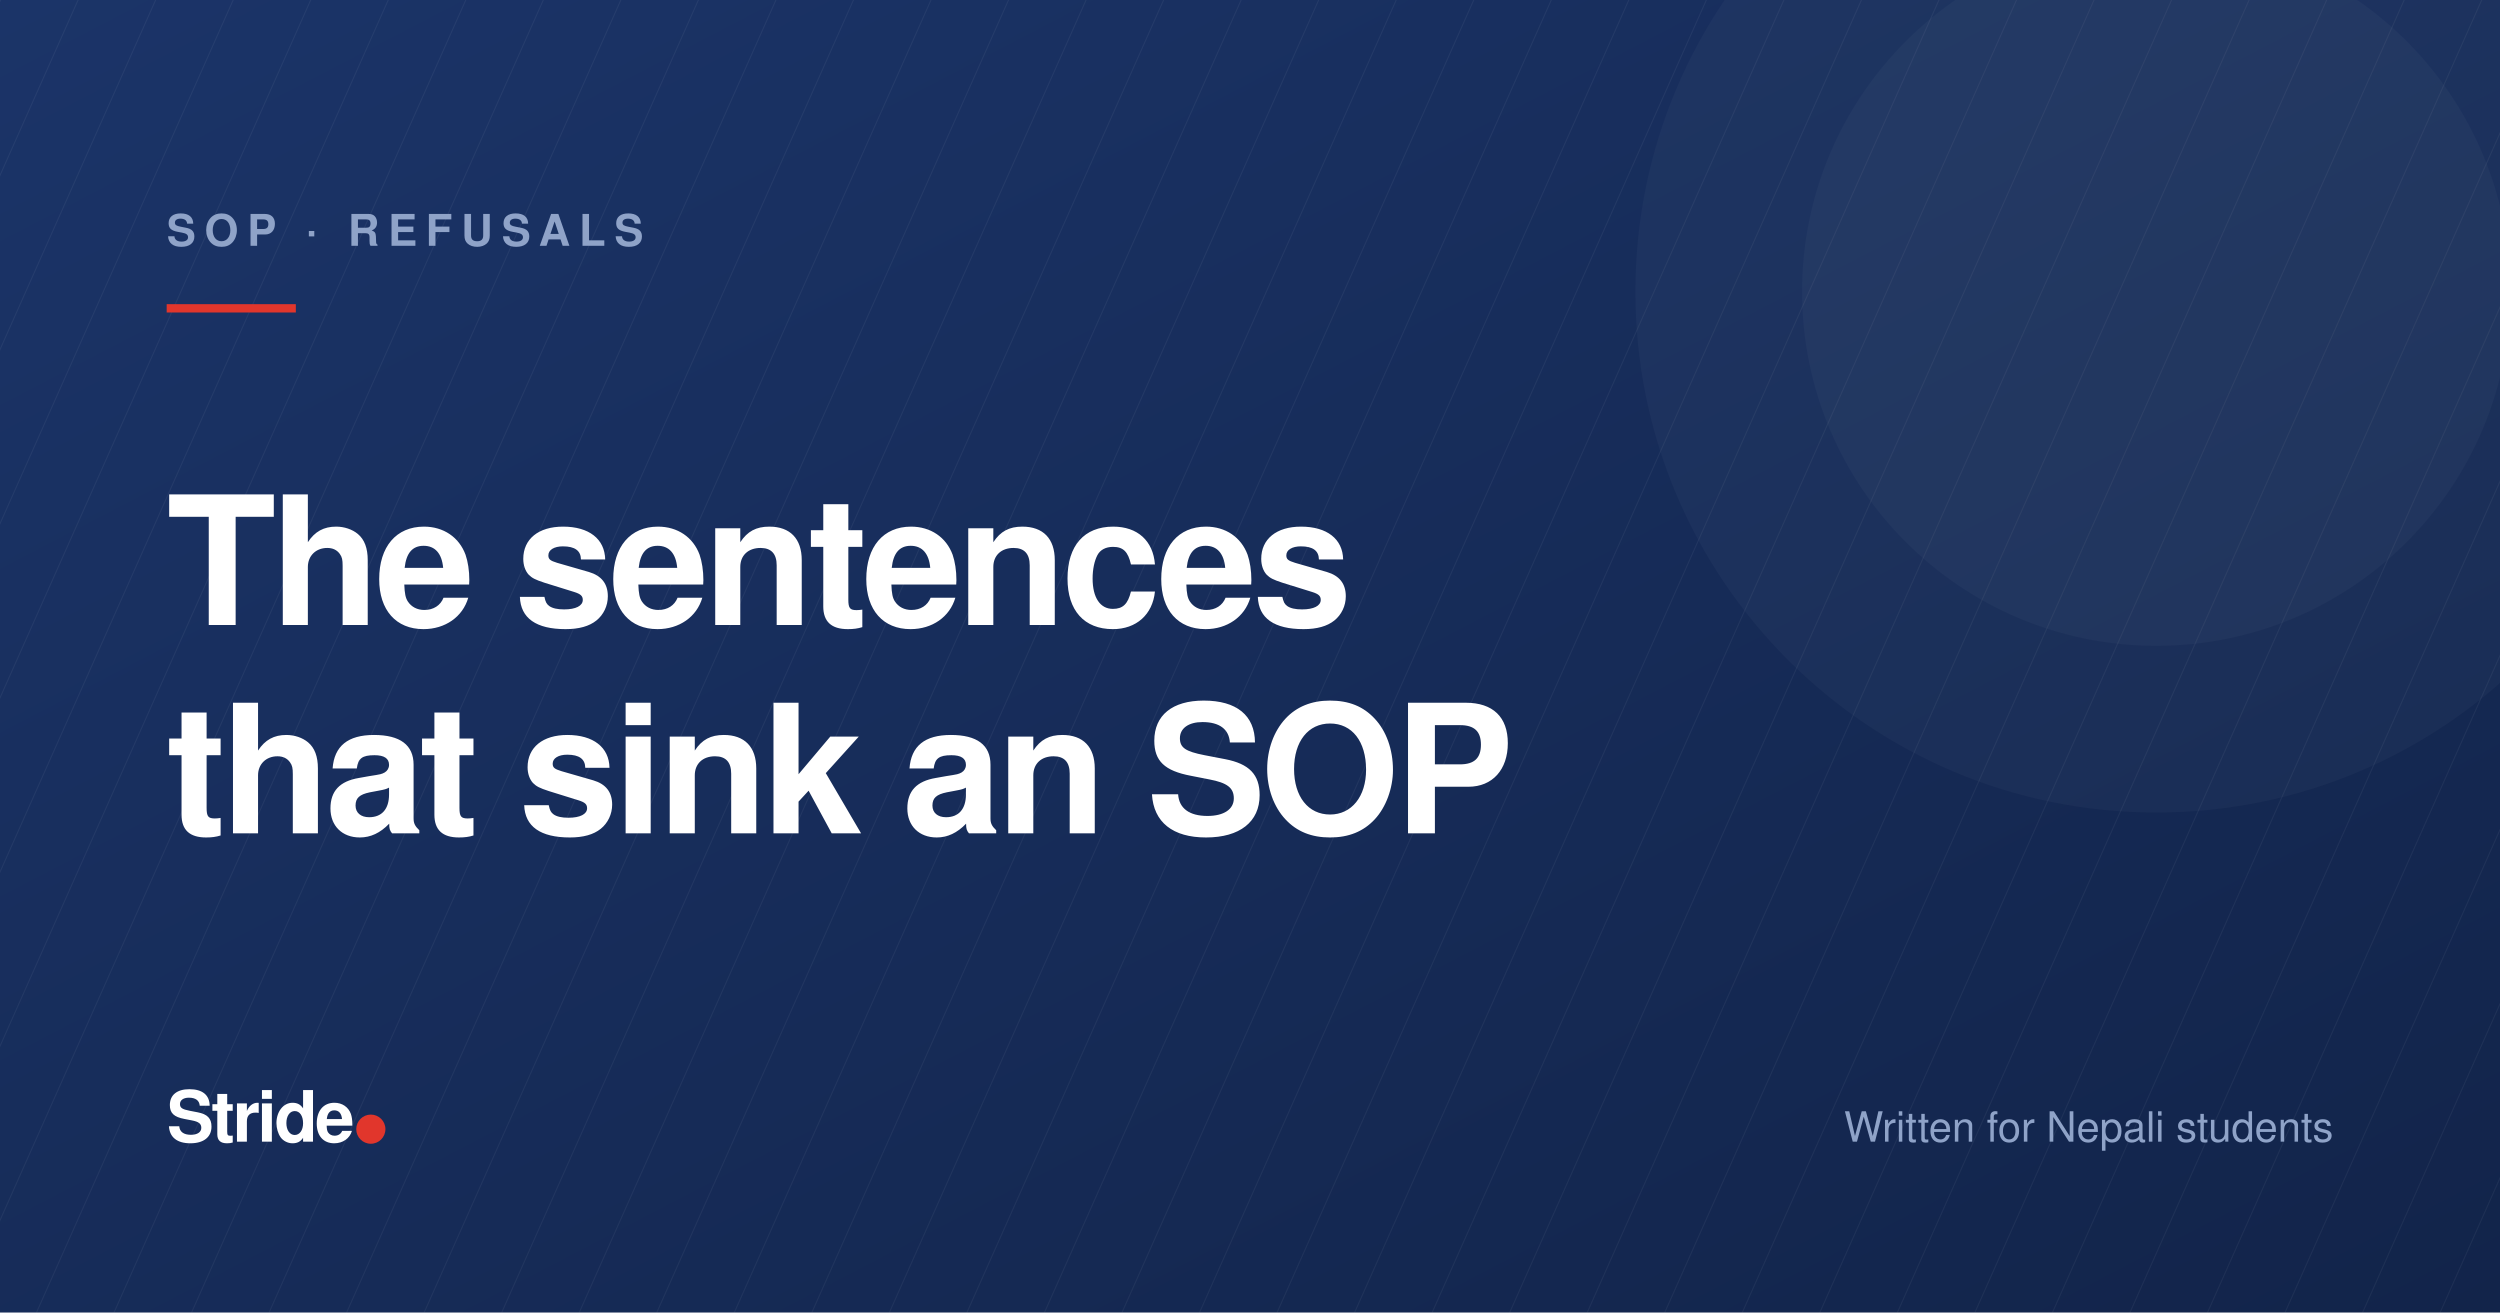
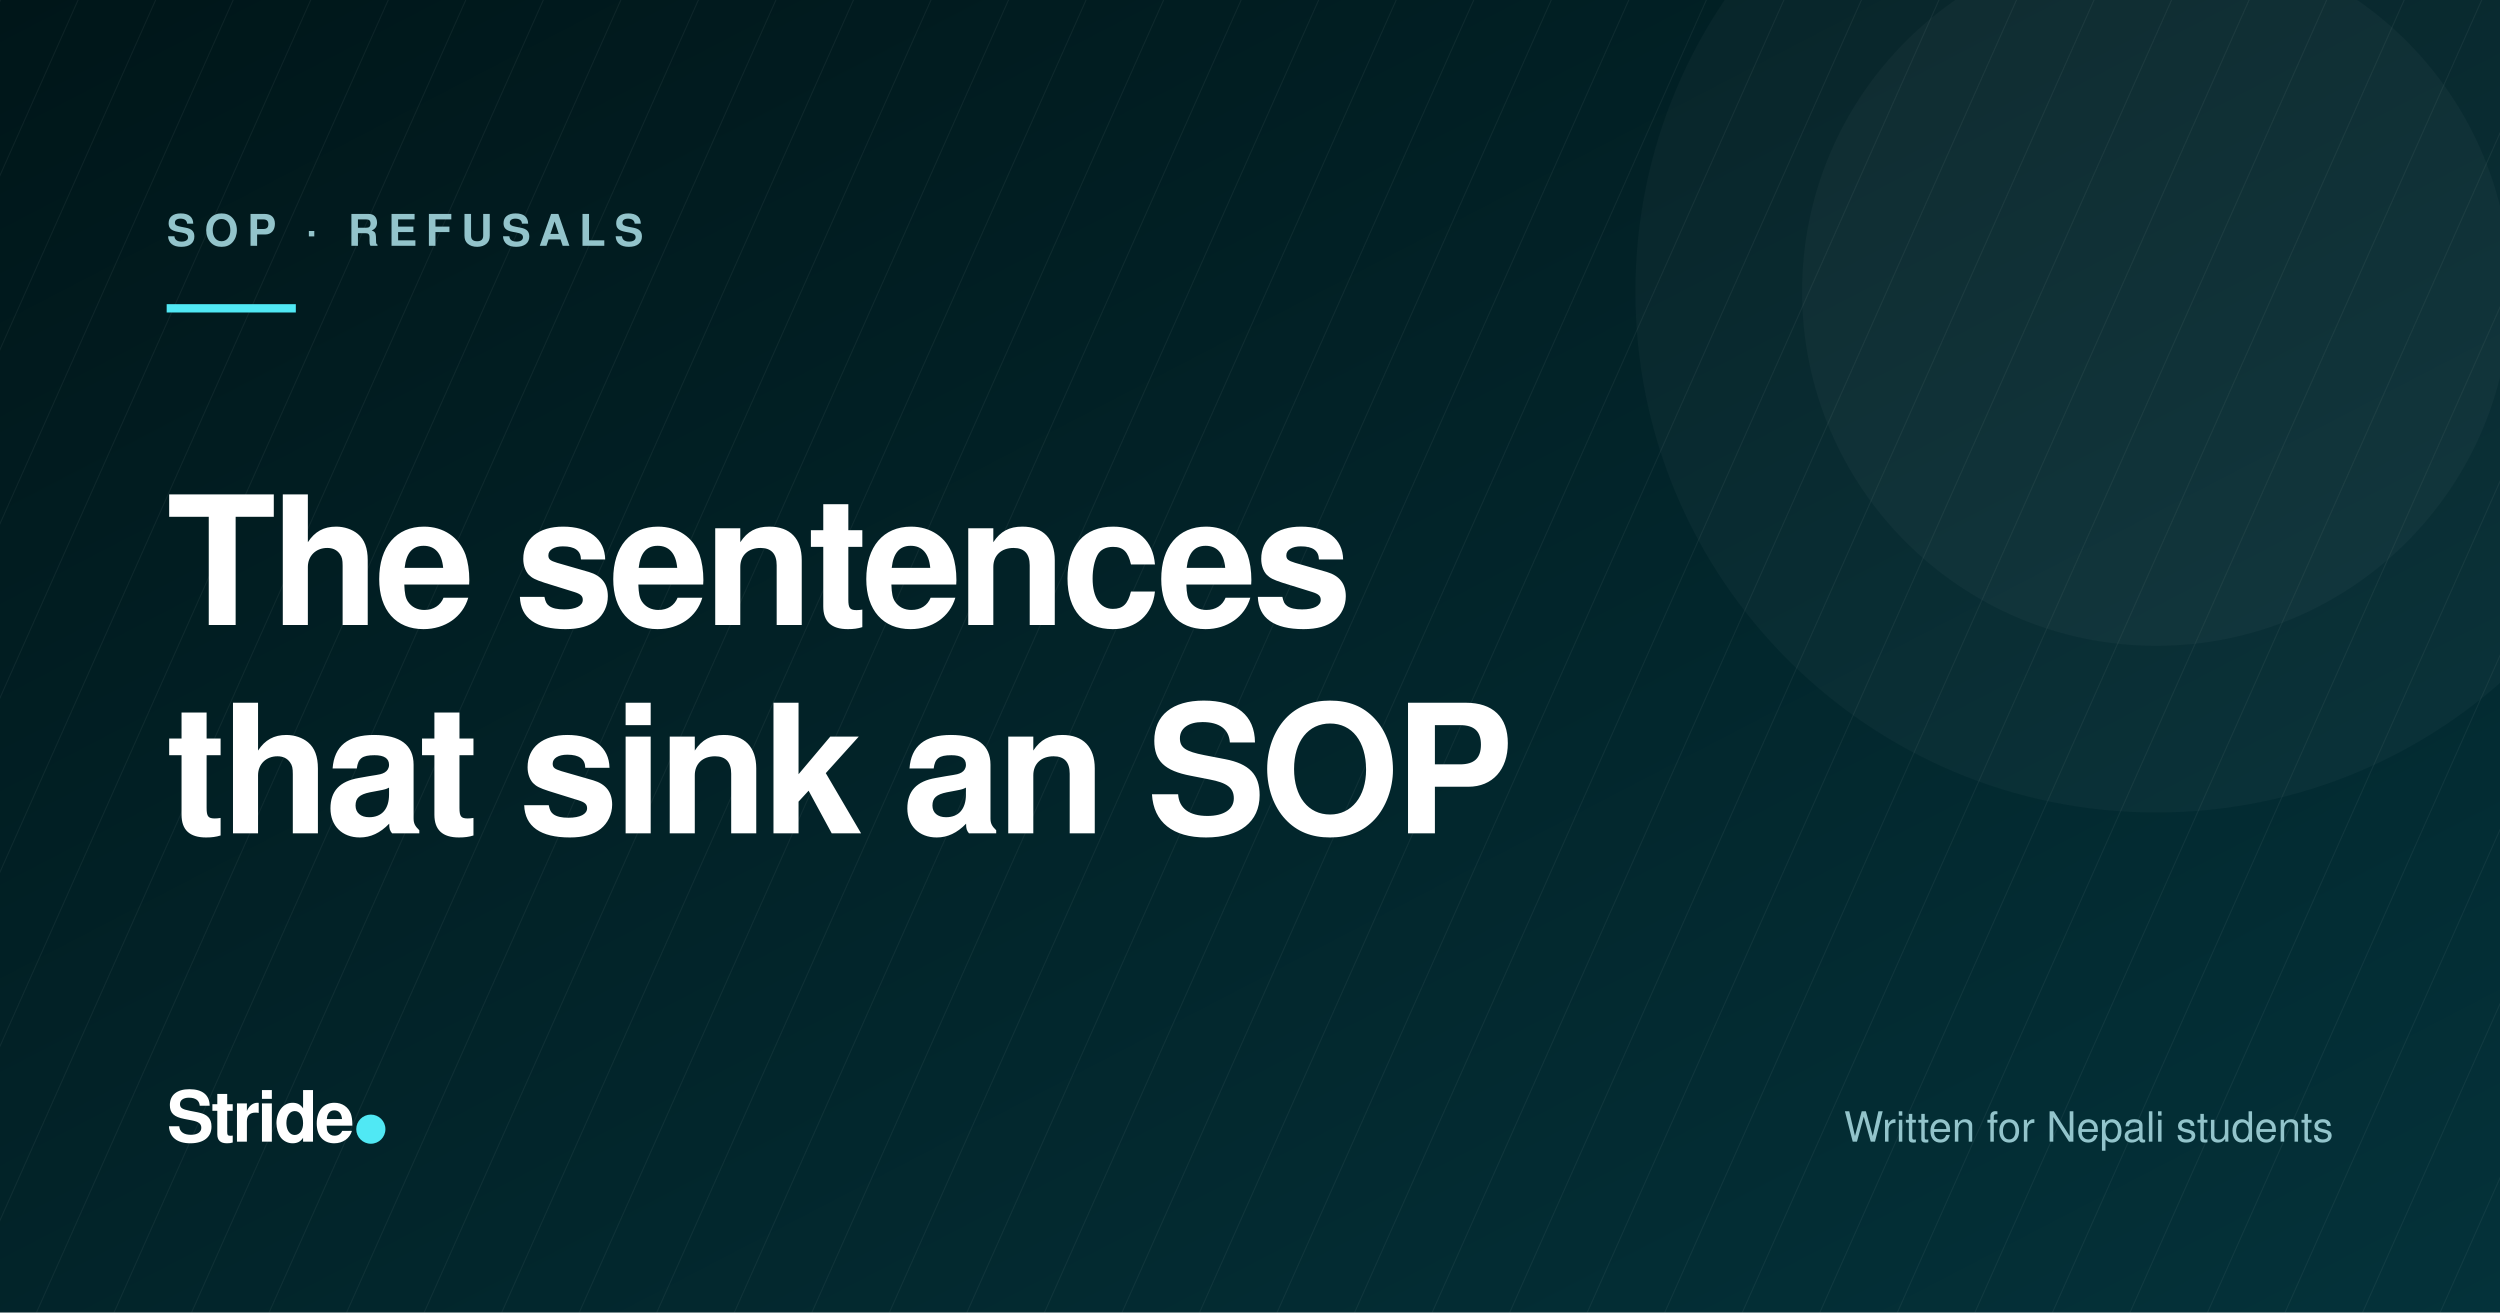
<svg xmlns="http://www.w3.org/2000/svg" width="1200" height="630" viewBox="0 0 1200 630" role="img" aria-label="The sentences that sink an SOP">
  <defs>
    <linearGradient id="g" x1="0" y1="0" x2="1" y2="1">
-       <stop offset="0%" stop-color="#1B3468" />
-       <stop offset="100%" stop-color="#12244A" />
+       <stop offset="0%" stop-color="#001619" />
+       <stop offset="100%" stop-color="#04323A" />
    </linearGradient>
    <pattern id="rule" width="34" height="34" patternUnits="userSpaceOnUse" patternTransform="rotate(24)">
      <line x1="0" y1="0" x2="0" y2="34" stroke="#FFFFFF" stroke-opacity="0.05" stroke-width="1" />
    </pattern>
  </defs>
  <rect width="1200" height="630" fill="url(#g)" />
  <rect width="1200" height="630" fill="url(#rule)" />
  <circle cx="1035" cy="140" r="250" fill="#FFFFFF" fill-opacity="0.03" />
  <circle cx="1035" cy="140" r="170" fill="#FFFFFF" fill-opacity="0.03" />
  <g font-family="Archivo, Helvetica Neue, Helvetica, Arial, sans-serif">
-     <text x="80" y="118" fill="#8FA3C8" font-size="21" font-weight="600" letter-spacing="4.2">SOP · REFUSALS</text>
-     <rect x="80" y="146" width="62" height="4" fill="#E1362C" />
+     <text x="80" y="118" fill="#93C4CB" font-size="21" font-weight="600" letter-spacing="4.2">SOP · REFUSALS</text>
+     <rect x="80" y="146" width="62" height="4" fill="#50E8F4" />
    <text x="80" y="300" fill="#FFFFFF" font-size="86" font-weight="700" letter-spacing="-2.4">The sentences</text>
    <text x="80" y="400" fill="#FFFFFF" font-size="86" font-weight="700" letter-spacing="-2.4">that sink an SOP</text>
    <g transform="translate(80, 548)">
      <text x="0" y="0" fill="#FFFFFF" font-size="34" font-weight="700" letter-spacing="-1.2">Stride</text>
-       <circle cx="98" cy="-6" r="7" fill="#E1362C" />
+       <circle cx="98" cy="-6" r="7" fill="#50E8F4" />
    </g>
-     <text x="1120" y="548" fill="#8FA3C8" font-size="20" font-weight="500" text-anchor="end">Written for Nepali students</text>
+     <text x="1120" y="548" fill="#93C4CB" font-size="20" font-weight="500" text-anchor="end">Written for Nepali students</text>
  </g>
</svg>
